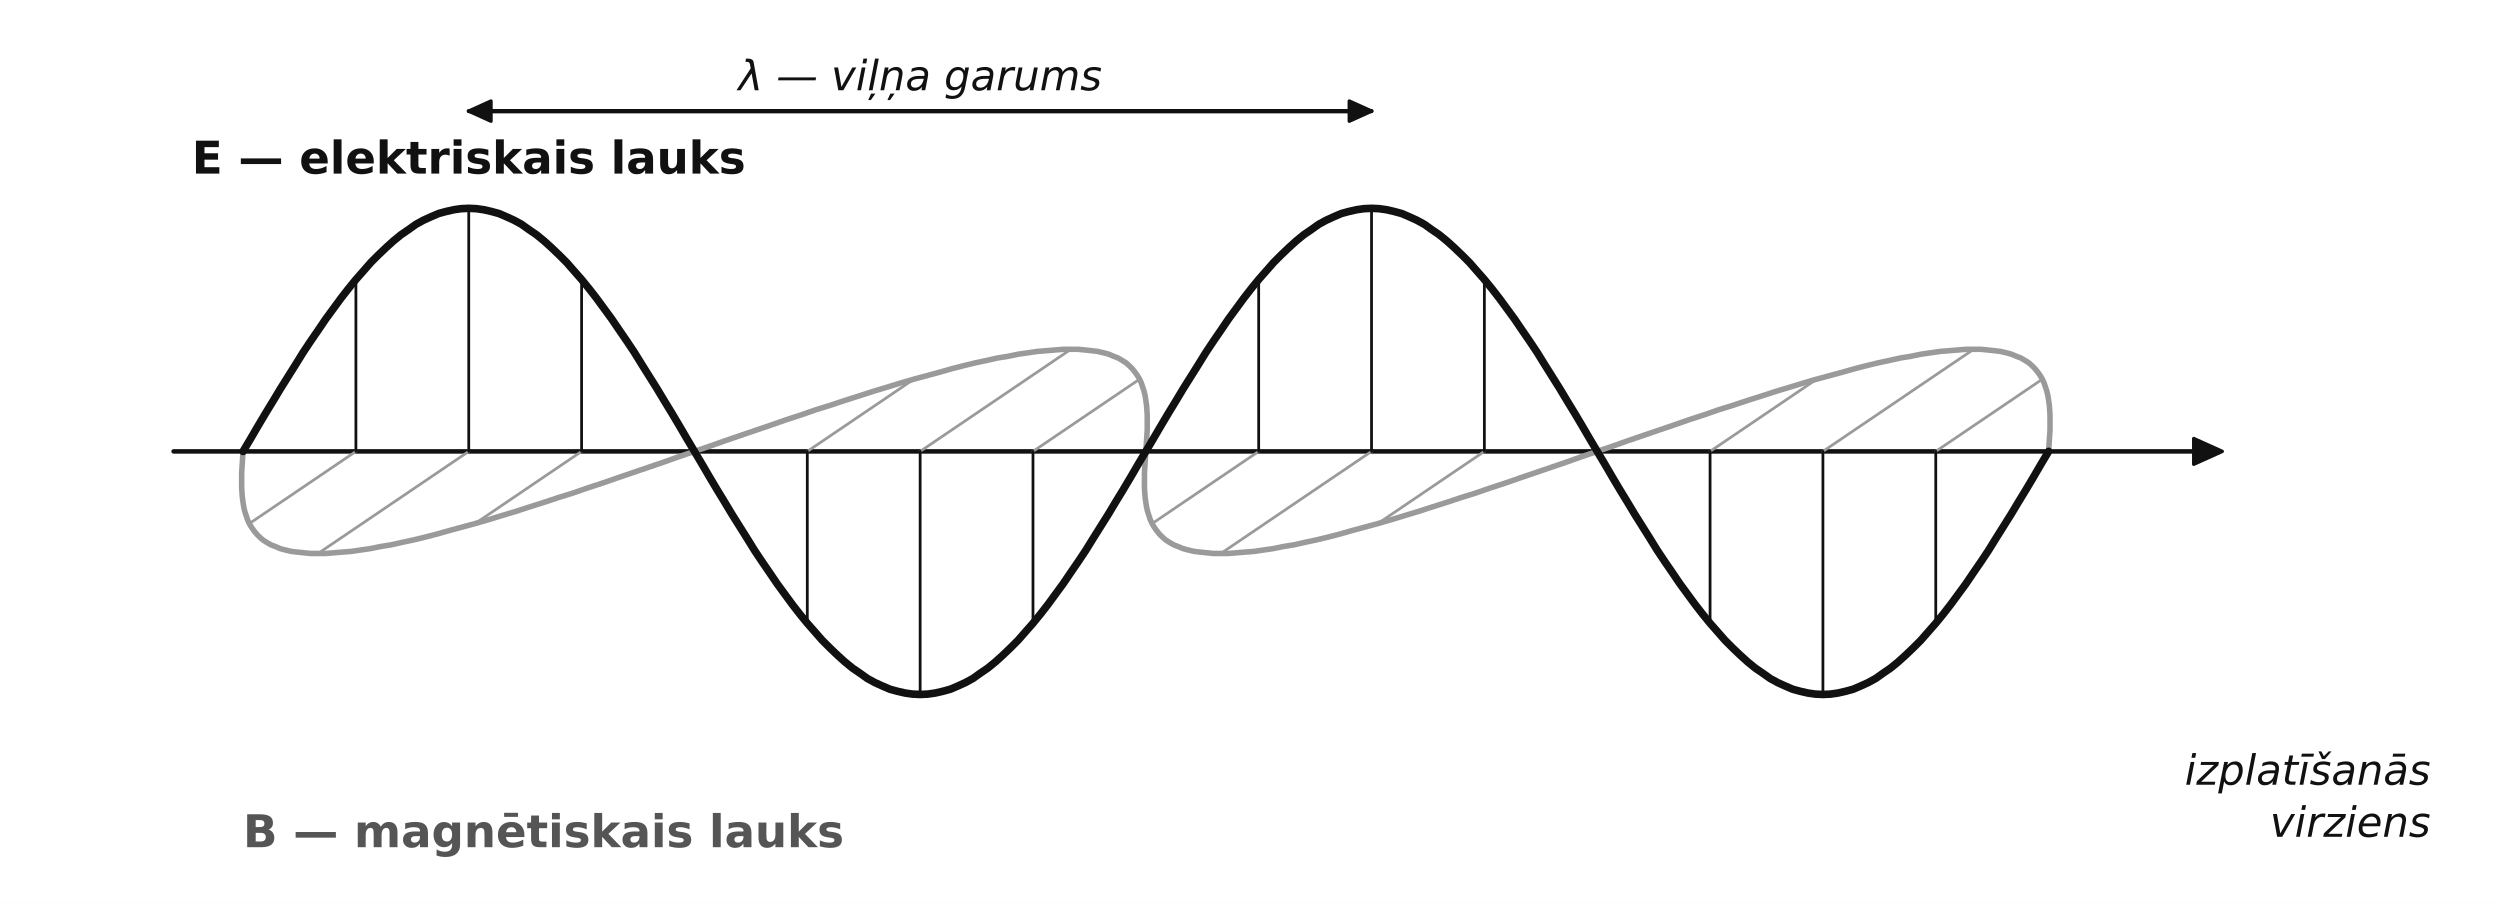
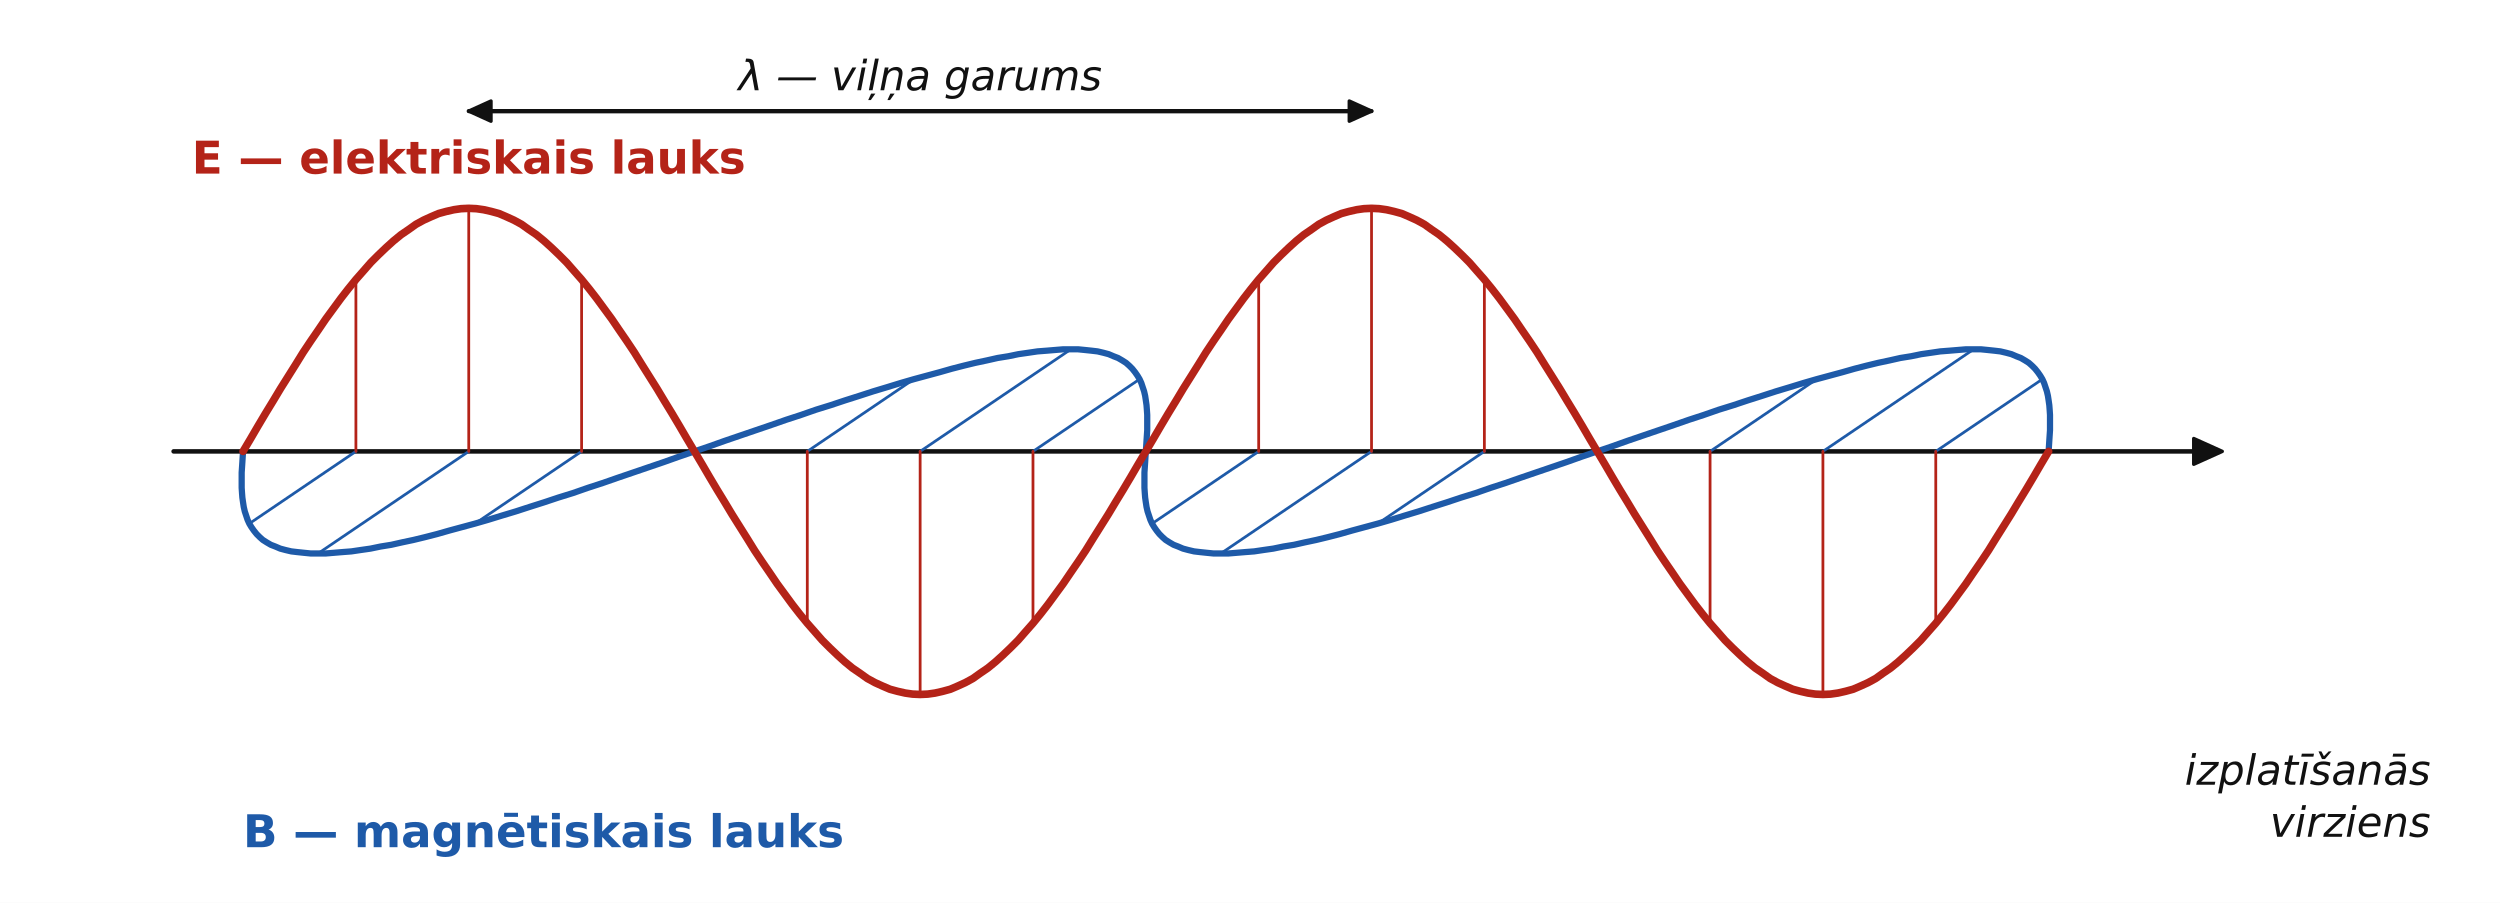
<svg xmlns="http://www.w3.org/2000/svg" viewBox="0 0 720 260" width="720" height="260" font-family="DejaVu Sans, Arial, Helvetica, sans-serif">
  <rect x="0" y="0" width="720" height="260" fill="white" />
  <line x1="50.0" y1="130.0" x2="634.6" y2="130.0" stroke="#111111" stroke-width="1.3" stroke-linecap="round" />
  <polygon points="640.0,130.0 631.8,133.7 631.8,126.3" fill="#111111" stroke="#111111" stroke-width="1" stroke-linejoin="round" stroke-linecap="round" />
  <text x="700.0" y="226.0" text-anchor="end" font-size="12" fill="#111111" font-style="italic">izplatīšanās</text>
  <text x="700.0" y="241.0" text-anchor="end" font-size="12" fill="#111111" font-style="italic">virziens</text>
-   <polyline points="70.0,130.0 69.9,131.5 69.8,133.1 69.7,134.6 69.6,136.1 69.6,137.6 69.6,139.1 69.6,140.5 69.7,142.0 69.8,143.3 70.0,144.7 70.2,146.0 70.5,147.3 70.9,148.5 71.3,149.7 71.8,150.8 72.4,151.8 73.1,152.8 73.9,153.8 74.8,154.7 75.7,155.5 76.8,156.2 78.0,156.9 79.3,157.4 80.7,158.0 82.2,158.4 83.9,158.8 85.6,159.0 87.5,159.2 89.5,159.4 91.6,159.4 93.8,159.4 96.2,159.2 98.6,159.0 101.2,158.8 103.9,158.4 106.7,158.0 109.6,157.4 112.7,156.9 115.8,156.2 119.1,155.5 122.4,154.7 125.9,153.8 129.4,152.8 133.1,151.8 136.8,150.8 140.6,149.7 144.5,148.5 148.5,147.3 152.5,146.0 156.6,144.7 160.8,143.3 165.0,142.0 169.3,140.5 173.6,139.1 177.9,137.6 182.3,136.1 186.7,134.6 191.1,133.1 195.6,131.5 200.0,130.0 204.4,128.5 208.9,126.9 213.3,125.4 217.7,123.9 222.1,122.4 226.4,120.9 230.7,119.5 235.0,118.0 239.2,116.7 243.4,115.3 247.5,114.0 251.5,112.7 255.5,111.5 259.4,110.3 263.2,109.2 266.9,108.2 270.6,107.2 274.1,106.2 277.6,105.3 280.9,104.5 284.2,103.8 287.3,103.1 290.4,102.6 293.3,102.0 296.1,101.6 298.8,101.2 301.4,101.0 303.8,100.8 306.2,100.6 308.4,100.6 310.5,100.6 312.5,100.8 314.4,101.0 316.1,101.2 317.8,101.6 319.3,102.0 320.7,102.6 322.0,103.1 323.2,103.8 324.3,104.5 325.2,105.3 326.1,106.2 326.9,107.2 327.6,108.2 328.2,109.2 328.7,110.3 329.1,111.5 329.5,112.7 329.8,114.0 330.0,115.3 330.2,116.7 330.3,118.0 330.4,119.5 330.4,120.9 330.4,122.4 330.4,123.9 330.3,125.4 330.2,126.9 330.1,128.5 330.0,130.0 329.9,131.5 329.8,133.1 329.7,134.6 329.6,136.1 329.6,137.6 329.6,139.1 329.6,140.5 329.7,142.0 329.8,143.3 330.0,144.7 330.2,146.0 330.5,147.3 330.9,148.5 331.3,149.7 331.8,150.8 332.4,151.8 333.1,152.8 333.9,153.8 334.8,154.7 335.7,155.5 336.8,156.2 338.0,156.9 339.3,157.4 340.7,158.0 342.2,158.4 343.9,158.8 345.6,159.0 347.5,159.2 349.5,159.4 351.6,159.4 353.8,159.4 356.2,159.2 358.6,159.0 361.2,158.8 363.9,158.4 366.7,158.0 369.6,157.4 372.7,156.9 375.8,156.2 379.1,155.5 382.4,154.7 385.9,153.8 389.4,152.8 393.1,151.8 396.8,150.8 400.6,149.7 404.5,148.5 408.5,147.3 412.5,146.0 416.6,144.7 420.8,143.3 425.0,142.0 429.3,140.5 433.6,139.1 437.9,137.6 442.3,136.1 446.7,134.6 451.1,133.1 455.6,131.5 460.0,130.0 464.4,128.5 468.9,126.9 473.3,125.4 477.7,123.9 482.1,122.4 486.4,120.9 490.7,119.5 495.0,118.0 499.2,116.7 503.4,115.3 507.5,114.0 511.5,112.7 515.5,111.5 519.4,110.3 523.2,109.2 526.9,108.2 530.6,107.2 534.1,106.2 537.6,105.3 540.9,104.5 544.2,103.8 547.3,103.1 550.4,102.6 553.3,102.0 556.1,101.6 558.8,101.2 561.4,101.0 563.8,100.8 566.2,100.6 568.4,100.6 570.5,100.6 572.5,100.8 574.4,101.0 576.1,101.2 577.8,101.6 579.3,102.0 580.7,102.6 582.0,103.1 583.2,103.8 584.3,104.5 585.2,105.3 586.1,106.2 586.9,107.2 587.6,108.2 588.2,109.2 588.7,110.3 589.1,111.5 589.5,112.7 589.8,114.0 590.0,115.3 590.2,116.7 590.3,118.0 590.4,119.5 590.4,120.9 590.4,122.4 590.4,123.9 590.3,125.4 590.2,126.9 590.1,128.5 590.0,130.0" fill="none" stroke="#9a9a9a" stroke-width="1.6" stroke-linejoin="round" stroke-linecap="round" />
-   <line x1="102.5" y1="130.0" x2="71.8" y2="150.8" stroke="#9a9a9a" stroke-width="0.8" stroke-linecap="round" />
-   <line x1="135.0" y1="130.0" x2="91.6" y2="159.4" stroke="#9a9a9a" stroke-width="0.8" stroke-linecap="round" />
-   <line x1="167.5" y1="130.0" x2="136.8" y2="150.8" stroke="#9a9a9a" stroke-width="0.8" stroke-linecap="round" />
-   <line x1="232.5" y1="130.0" x2="263.2" y2="109.2" stroke="#9a9a9a" stroke-width="0.8" stroke-linecap="round" />
-   <line x1="265.0" y1="130.0" x2="308.4" y2="100.6" stroke="#9a9a9a" stroke-width="0.8" stroke-linecap="round" />
-   <line x1="297.5" y1="130.0" x2="328.2" y2="109.2" stroke="#9a9a9a" stroke-width="0.8" stroke-linecap="round" />
-   <line x1="362.5" y1="130.0" x2="331.8" y2="150.8" stroke="#9a9a9a" stroke-width="0.8" stroke-linecap="round" />
-   <line x1="395.0" y1="130.0" x2="351.6" y2="159.4" stroke="#9a9a9a" stroke-width="0.8" stroke-linecap="round" />
-   <line x1="427.5" y1="130.0" x2="396.8" y2="150.8" stroke="#9a9a9a" stroke-width="0.8" stroke-linecap="round" />
-   <line x1="492.5" y1="130.0" x2="523.2" y2="109.2" stroke="#9a9a9a" stroke-width="0.8" stroke-linecap="round" />
-   <line x1="525.0" y1="130.0" x2="568.4" y2="100.6" stroke="#9a9a9a" stroke-width="0.8" stroke-linecap="round" />
-   <line x1="557.5" y1="130.0" x2="588.2" y2="109.2" stroke="#9a9a9a" stroke-width="0.8" stroke-linecap="round" />
-   <polyline points="70.0,130.0 72.2,126.3 74.3,122.7 76.5,119.0 78.7,115.4 80.8,111.9 83.0,108.4 85.2,104.9 87.3,101.5 89.5,98.2 91.7,95.0 93.8,91.9 96.0,88.9 98.2,85.9 100.3,83.2 102.5,80.5 104.7,78.0 106.8,75.6 109.0,73.4 111.2,71.3 113.3,69.4 115.5,67.6 117.7,66.1 119.8,64.6 122.0,63.4 124.2,62.4 126.3,61.5 128.5,60.9 130.7,60.4 132.8,60.1 135.0,60.0 137.2,60.1 139.3,60.4 141.5,60.9 143.7,61.5 145.8,62.4 148.0,63.4 150.2,64.6 152.3,66.1 154.5,67.6 156.7,69.4 158.8,71.3 161.0,73.4 163.2,75.6 165.3,78.0 167.5,80.5 169.7,83.2 171.8,85.9 174.0,88.9 176.2,91.9 178.3,95.0 180.5,98.2 182.7,101.5 184.8,104.9 187.0,108.4 189.2,111.9 191.3,115.4 193.5,119.0 195.7,122.7 197.8,126.3 200.0,130.0 202.2,133.7 204.3,137.3 206.5,141.0 208.7,144.6 210.8,148.1 213.0,151.6 215.2,155.1 217.3,158.5 219.5,161.8 221.7,165.0 223.8,168.1 226.0,171.1 228.2,174.1 230.3,176.8 232.5,179.5 234.7,182.0 236.8,184.4 239.0,186.6 241.2,188.7 243.3,190.6 245.5,192.4 247.7,193.9 249.8,195.4 252.0,196.6 254.2,197.6 256.3,198.5 258.5,199.1 260.7,199.6 262.8,199.9 265.0,200.0 267.2,199.9 269.3,199.6 271.5,199.1 273.7,198.5 275.8,197.6 278.0,196.6 280.2,195.4 282.3,193.9 284.5,192.4 286.7,190.6 288.8,188.7 291.0,186.6 293.2,184.4 295.3,182.0 297.5,179.5 299.7,176.8 301.8,174.1 304.0,171.1 306.2,168.1 308.3,165.0 310.5,161.8 312.7,158.5 314.8,155.1 317.0,151.6 319.2,148.1 321.3,144.6 323.5,141.0 325.7,137.3 327.8,133.7 330.0,130.0 332.2,126.3 334.3,122.7 336.5,119.0 338.7,115.4 340.8,111.9 343.0,108.4 345.2,104.9 347.3,101.5 349.5,98.2 351.7,95.0 353.8,91.9 356.0,88.9 358.2,85.9 360.3,83.2 362.5,80.5 364.7,78.0 366.8,75.6 369.0,73.4 371.2,71.3 373.3,69.4 375.5,67.6 377.7,66.1 379.8,64.6 382.0,63.4 384.2,62.4 386.3,61.5 388.5,60.9 390.7,60.4 392.8,60.1 395.0,60.0 397.2,60.1 399.3,60.4 401.5,60.9 403.7,61.5 405.8,62.4 408.0,63.4 410.2,64.6 412.3,66.1 414.5,67.6 416.7,69.4 418.8,71.3 421.0,73.4 423.2,75.6 425.3,78.0 427.5,80.5 429.7,83.2 431.8,85.9 434.0,88.9 436.2,91.9 438.3,95.0 440.5,98.2 442.7,101.5 444.8,104.9 447.0,108.4 449.2,111.9 451.3,115.4 453.5,119.0 455.7,122.7 457.8,126.3 460.0,130.0 462.2,133.7 464.3,137.3 466.5,141.0 468.7,144.6 470.8,148.1 473.0,151.6 475.2,155.1 477.3,158.5 479.5,161.8 481.7,165.0 483.8,168.1 486.0,171.1 488.2,174.1 490.3,176.8 492.5,179.5 494.7,182.0 496.8,184.4 499.0,186.6 501.2,188.7 503.3,190.6 505.5,192.4 507.7,193.9 509.8,195.4 512.0,196.6 514.2,197.6 516.3,198.5 518.5,199.1 520.7,199.6 522.8,199.9 525.0,200.0 527.2,199.9 529.3,199.6 531.5,199.1 533.7,198.5 535.8,197.6 538.0,196.6 540.2,195.4 542.3,193.9 544.5,192.4 546.7,190.6 548.8,188.7 551.0,186.6 553.2,184.4 555.3,182.0 557.5,179.5 559.7,176.8 561.8,174.1 564.0,171.1 566.2,168.1 568.3,165.0 570.5,161.8 572.7,158.5 574.8,155.1 577.0,151.6 579.2,148.1 581.3,144.6 583.5,141.0 585.7,137.3 587.8,133.7 590.0,130.0" fill="none" stroke="#111111" stroke-width="2.2" stroke-linejoin="round" stroke-linecap="round" />
-   <line x1="102.5" y1="130.0" x2="102.5" y2="80.5" stroke="#111111" stroke-width="0.8" stroke-linecap="round" />
-   <line x1="135.0" y1="130.0" x2="135.0" y2="60.0" stroke="#111111" stroke-width="0.8" stroke-linecap="round" />
-   <line x1="167.5" y1="130.0" x2="167.5" y2="80.5" stroke="#111111" stroke-width="0.8" stroke-linecap="round" />
-   <line x1="232.5" y1="130.0" x2="232.5" y2="179.5" stroke="#111111" stroke-width="0.8" stroke-linecap="round" />
-   <line x1="265.0" y1="130.0" x2="265.0" y2="200.0" stroke="#111111" stroke-width="0.8" stroke-linecap="round" />
-   <line x1="297.5" y1="130.0" x2="297.5" y2="179.5" stroke="#111111" stroke-width="0.8" stroke-linecap="round" />
-   <line x1="362.5" y1="130.0" x2="362.5" y2="80.5" stroke="#111111" stroke-width="0.8" stroke-linecap="round" />
-   <line x1="395.0" y1="130.0" x2="395.0" y2="60.0" stroke="#111111" stroke-width="0.8" stroke-linecap="round" />
-   <line x1="427.5" y1="130.0" x2="427.5" y2="80.5" stroke="#111111" stroke-width="0.8" stroke-linecap="round" />
-   <line x1="492.5" y1="130.0" x2="492.5" y2="179.5" stroke="#111111" stroke-width="0.8" stroke-linecap="round" />
-   <line x1="525.0" y1="130.0" x2="525.0" y2="200.0" stroke="#111111" stroke-width="0.8" stroke-linecap="round" />
-   <line x1="557.5" y1="130.0" x2="557.5" y2="179.5" stroke="#111111" stroke-width="0.8" stroke-linecap="round" />
-   <text x="135.0" y="50.0" text-anchor="middle" font-size="13" fill="#111111" font-weight="bold">E — elektriskais lauks</text>
-   <text x="70.0" y="244.0" text-anchor="start" font-size="13" fill="#555" font-weight="bold">B — magnētiskais lauks</text>
+   <polyline points="70.0,130.0 69.9,131.5 69.8,133.1 69.7,134.6 69.6,136.1 69.6,137.6 69.6,139.1 69.6,140.5 69.7,142.0 69.8,143.3 70.0,144.7 70.2,146.0 70.5,147.3 70.9,148.5 71.3,149.7 71.8,150.8 72.4,151.8 73.1,152.8 73.9,153.8 74.8,154.7 75.7,155.5 76.8,156.2 78.0,156.9 79.3,157.4 80.7,158.0 82.2,158.4 83.9,158.8 85.6,159.0 87.5,159.2 89.5,159.4 91.6,159.4 93.8,159.4 96.2,159.2 98.6,159.0 101.2,158.8 103.9,158.4 106.7,158.0 109.6,157.4 112.7,156.9 115.8,156.2 119.1,155.5 122.4,154.7 125.9,153.8 129.4,152.8 133.1,151.8 136.8,150.8 140.6,149.7 144.5,148.5 148.5,147.3 152.5,146.0 156.6,144.7 160.8,143.3 165.0,142.0 169.3,140.5 173.6,139.1 177.9,137.6 182.3,136.1 186.7,134.6 191.1,133.1 195.6,131.5 200.0,130.0 204.4,128.5 208.9,126.9 213.3,125.4 217.7,123.9 222.1,122.4 226.4,120.9 230.7,119.5 235.0,118.0 239.2,116.7 243.4,115.3 247.5,114.0 251.5,112.7 255.5,111.5 259.4,110.3 263.2,109.2 266.9,108.2 270.6,107.2 274.1,106.2 277.6,105.3 280.9,104.5 284.2,103.8 287.3,103.1 290.4,102.6 293.3,102.0 296.1,101.6 298.8,101.2 301.4,101.0 303.8,100.8 306.2,100.6 308.4,100.6 310.5,100.6 312.5,100.8 314.4,101.0 316.1,101.2 317.8,101.6 319.3,102.0 320.7,102.6 322.0,103.1 323.2,103.8 324.3,104.5 325.2,105.3 326.1,106.2 326.9,107.2 327.6,108.2 328.2,109.2 328.7,110.3 329.1,111.5 329.5,112.7 329.8,114.0 330.0,115.3 330.2,116.7 330.3,118.0 330.4,119.5 330.4,120.9 330.4,122.4 330.4,123.9 330.3,125.4 330.2,126.9 330.1,128.5 330.0,130.0 329.9,131.5 329.8,133.1 329.7,134.6 329.6,136.1 329.6,137.6 329.6,139.1 329.6,140.5 329.7,142.0 329.8,143.3 330.0,144.7 330.2,146.0 330.5,147.3 330.9,148.5 331.3,149.7 331.8,150.8 332.4,151.8 333.1,152.8 333.9,153.8 334.8,154.7 335.7,155.5 336.8,156.2 338.0,156.9 339.3,157.4 340.7,158.0 342.2,158.4 343.9,158.8 345.6,159.0 347.5,159.2 349.5,159.4 351.6,159.4 353.8,159.4 356.2,159.2 358.6,159.0 361.2,158.8 363.9,158.4 366.7,158.0 369.6,157.4 372.7,156.9 375.8,156.2 379.1,155.5 382.4,154.7 385.9,153.8 389.4,152.8 393.1,151.8 396.8,150.8 400.6,149.7 404.5,148.5 408.5,147.3 412.5,146.0 416.6,144.7 420.8,143.3 425.0,142.0 429.3,140.5 433.6,139.1 437.9,137.6 442.3,136.1 446.7,134.6 451.1,133.1 455.6,131.5 460.0,130.0 464.4,128.5 468.9,126.9 473.3,125.4 477.7,123.9 482.1,122.4 486.4,120.9 490.7,119.5 495.0,118.0 499.2,116.7 503.4,115.3 507.5,114.0 511.5,112.7 515.5,111.5 519.4,110.3 523.2,109.2 526.9,108.2 530.6,107.2 534.1,106.2 537.6,105.3 540.9,104.5 544.2,103.8 547.3,103.1 550.4,102.6 553.3,102.0 556.1,101.6 558.8,101.2 561.4,101.0 563.8,100.8 566.2,100.6 568.4,100.6 570.5,100.6 572.5,100.8 574.4,101.0 576.1,101.2 577.8,101.6 579.3,102.0 580.7,102.6 582.0,103.1 583.2,103.8 584.3,104.5 585.2,105.3 586.1,106.2 586.9,107.2 587.6,108.2 588.2,109.2 588.7,110.3 589.1,111.5 589.5,112.7 589.8,114.0 590.0,115.3 590.2,116.7 590.3,118.0 590.4,119.5 590.4,120.9 590.4,122.4 590.4,123.9 590.3,125.4 590.2,126.9 590.1,128.5 590.0,130.0" fill="none" stroke="#1e5aa8" stroke-width="1.8" stroke-linejoin="round" stroke-linecap="round" />
+   <line x1="102.5" y1="130.0" x2="71.8" y2="150.8" stroke="#1e5aa8" stroke-width="0.8" stroke-linecap="round" />
+   <line x1="135.0" y1="130.0" x2="91.6" y2="159.4" stroke="#1e5aa8" stroke-width="0.8" stroke-linecap="round" />
+   <line x1="167.5" y1="130.0" x2="136.8" y2="150.8" stroke="#1e5aa8" stroke-width="0.8" stroke-linecap="round" />
+   <line x1="232.5" y1="130.0" x2="263.2" y2="109.2" stroke="#1e5aa8" stroke-width="0.8" stroke-linecap="round" />
+   <line x1="265.0" y1="130.0" x2="308.4" y2="100.6" stroke="#1e5aa8" stroke-width="0.8" stroke-linecap="round" />
+   <line x1="297.5" y1="130.0" x2="328.2" y2="109.2" stroke="#1e5aa8" stroke-width="0.8" stroke-linecap="round" />
+   <line x1="362.5" y1="130.0" x2="331.8" y2="150.8" stroke="#1e5aa8" stroke-width="0.8" stroke-linecap="round" />
+   <line x1="395.0" y1="130.0" x2="351.6" y2="159.4" stroke="#1e5aa8" stroke-width="0.8" stroke-linecap="round" />
+   <line x1="427.5" y1="130.0" x2="396.8" y2="150.8" stroke="#1e5aa8" stroke-width="0.8" stroke-linecap="round" />
+   <line x1="492.5" y1="130.0" x2="523.2" y2="109.2" stroke="#1e5aa8" stroke-width="0.8" stroke-linecap="round" />
+   <line x1="525.0" y1="130.0" x2="568.4" y2="100.6" stroke="#1e5aa8" stroke-width="0.8" stroke-linecap="round" />
+   <line x1="557.5" y1="130.0" x2="588.2" y2="109.2" stroke="#1e5aa8" stroke-width="0.8" stroke-linecap="round" />
+   <polyline points="70.0,130.0 72.2,126.3 74.3,122.7 76.5,119.0 78.7,115.4 80.8,111.9 83.0,108.4 85.2,104.9 87.3,101.5 89.5,98.2 91.7,95.0 93.8,91.9 96.0,88.9 98.2,85.9 100.3,83.2 102.5,80.5 104.7,78.0 106.8,75.6 109.0,73.4 111.2,71.3 113.3,69.4 115.5,67.6 117.7,66.1 119.8,64.6 122.0,63.4 124.2,62.4 126.3,61.5 128.5,60.9 130.7,60.4 132.8,60.1 135.0,60.0 137.2,60.1 139.3,60.4 141.5,60.9 143.7,61.5 145.8,62.4 148.0,63.4 150.2,64.6 152.3,66.1 154.5,67.6 156.7,69.4 158.8,71.3 161.0,73.4 163.2,75.6 165.3,78.0 167.5,80.5 169.7,83.2 171.8,85.9 174.0,88.9 176.2,91.9 178.3,95.0 180.5,98.2 182.7,101.5 184.8,104.9 187.0,108.4 189.2,111.9 191.3,115.4 193.5,119.0 195.7,122.7 197.8,126.3 200.0,130.0 202.2,133.7 204.3,137.3 206.5,141.0 208.7,144.6 210.8,148.1 213.0,151.6 215.2,155.1 217.3,158.5 219.5,161.8 221.7,165.0 223.8,168.1 226.0,171.1 228.2,174.1 230.3,176.8 232.5,179.5 234.7,182.0 236.8,184.4 239.0,186.6 241.2,188.7 243.3,190.6 245.5,192.4 247.7,193.9 249.8,195.4 252.0,196.6 254.2,197.6 256.3,198.5 258.5,199.1 260.7,199.6 262.8,199.9 265.0,200.0 267.2,199.9 269.3,199.6 271.5,199.1 273.7,198.5 275.8,197.6 278.0,196.6 280.2,195.4 282.3,193.9 284.5,192.4 286.7,190.6 288.8,188.7 291.0,186.6 293.2,184.4 295.3,182.0 297.5,179.5 299.7,176.8 301.8,174.1 304.0,171.1 306.2,168.1 308.3,165.0 310.5,161.8 312.7,158.5 314.8,155.1 317.0,151.6 319.2,148.1 321.3,144.6 323.5,141.0 325.7,137.3 327.8,133.7 330.0,130.0 332.2,126.3 334.3,122.7 336.5,119.0 338.7,115.4 340.8,111.9 343.0,108.4 345.2,104.9 347.3,101.5 349.5,98.2 351.7,95.0 353.8,91.9 356.0,88.9 358.2,85.9 360.3,83.2 362.5,80.5 364.7,78.0 366.8,75.6 369.0,73.4 371.2,71.3 373.3,69.4 375.5,67.6 377.7,66.1 379.8,64.6 382.0,63.4 384.2,62.4 386.3,61.5 388.5,60.9 390.7,60.4 392.8,60.1 395.0,60.0 397.2,60.1 399.3,60.4 401.5,60.9 403.7,61.5 405.8,62.4 408.0,63.4 410.2,64.6 412.3,66.1 414.5,67.6 416.7,69.4 418.8,71.3 421.0,73.4 423.2,75.6 425.3,78.0 427.5,80.5 429.7,83.2 431.8,85.9 434.0,88.9 436.2,91.9 438.3,95.0 440.5,98.2 442.7,101.5 444.8,104.9 447.0,108.4 449.2,111.9 451.3,115.4 453.5,119.0 455.7,122.7 457.8,126.3 460.0,130.0 462.2,133.7 464.3,137.3 466.5,141.0 468.7,144.6 470.8,148.1 473.0,151.6 475.2,155.1 477.3,158.5 479.5,161.8 481.7,165.0 483.8,168.1 486.0,171.1 488.2,174.1 490.3,176.8 492.5,179.5 494.7,182.0 496.8,184.4 499.0,186.6 501.2,188.7 503.3,190.6 505.5,192.4 507.7,193.9 509.8,195.4 512.0,196.6 514.2,197.6 516.3,198.5 518.5,199.1 520.7,199.6 522.8,199.9 525.0,200.0 527.2,199.9 529.3,199.6 531.5,199.1 533.7,198.5 535.8,197.6 538.0,196.6 540.2,195.4 542.3,193.9 544.5,192.4 546.7,190.6 548.8,188.7 551.0,186.6 553.2,184.4 555.3,182.0 557.5,179.5 559.7,176.8 561.8,174.1 564.0,171.1 566.2,168.1 568.3,165.0 570.5,161.8 572.7,158.5 574.8,155.1 577.0,151.6 579.2,148.1 581.3,144.6 583.5,141.0 585.7,137.3 587.8,133.7 590.0,130.0" fill="none" stroke="#b42318" stroke-width="2.2" stroke-linejoin="round" stroke-linecap="round" />
+   <line x1="102.5" y1="130.0" x2="102.5" y2="80.5" stroke="#b42318" stroke-width="0.8" stroke-linecap="round" />
+   <line x1="135.0" y1="130.0" x2="135.0" y2="60.0" stroke="#b42318" stroke-width="0.8" stroke-linecap="round" />
+   <line x1="167.5" y1="130.0" x2="167.5" y2="80.5" stroke="#b42318" stroke-width="0.8" stroke-linecap="round" />
+   <line x1="232.5" y1="130.0" x2="232.5" y2="179.5" stroke="#b42318" stroke-width="0.8" stroke-linecap="round" />
+   <line x1="265.0" y1="130.0" x2="265.0" y2="200.0" stroke="#b42318" stroke-width="0.8" stroke-linecap="round" />
+   <line x1="297.5" y1="130.0" x2="297.5" y2="179.5" stroke="#b42318" stroke-width="0.8" stroke-linecap="round" />
+   <line x1="362.5" y1="130.0" x2="362.5" y2="80.5" stroke="#b42318" stroke-width="0.8" stroke-linecap="round" />
+   <line x1="395.0" y1="130.0" x2="395.0" y2="60.0" stroke="#b42318" stroke-width="0.8" stroke-linecap="round" />
+   <line x1="427.5" y1="130.0" x2="427.5" y2="80.5" stroke="#b42318" stroke-width="0.8" stroke-linecap="round" />
+   <line x1="492.5" y1="130.0" x2="492.5" y2="179.5" stroke="#b42318" stroke-width="0.8" stroke-linecap="round" />
+   <line x1="525.0" y1="130.0" x2="525.0" y2="200.0" stroke="#b42318" stroke-width="0.8" stroke-linecap="round" />
+   <line x1="557.5" y1="130.0" x2="557.5" y2="179.5" stroke="#b42318" stroke-width="0.8" stroke-linecap="round" />
+   <text x="135.0" y="50.0" text-anchor="middle" font-size="13" fill="#b42318" font-weight="bold">E — elektriskais lauks</text>
+   <text x="70.0" y="244.0" text-anchor="start" font-size="13" fill="#1e5aa8" font-weight="bold">B — magnētiskais lauks</text>
  <line x1="135.0" y1="32.0" x2="390.8" y2="32.0" stroke="#111111" stroke-width="1.2" stroke-linecap="round" />
  <polygon points="395.0,32.0 388.6,34.9 388.6,29.1" fill="#111111" stroke="#111111" stroke-width="1" stroke-linejoin="round" stroke-linecap="round" />
  <line x1="395.0" y1="32.0" x2="139.2" y2="32.0" stroke="#111111" stroke-width="1.2" stroke-linecap="round" />
  <polygon points="135.0,32.0 141.4,29.1 141.4,34.9" fill="#111111" stroke="#111111" stroke-width="1" stroke-linejoin="round" stroke-linecap="round" />
  <text x="265.0" y="26.0" text-anchor="middle" font-size="12" fill="#111111" font-style="italic">λ — viļņa garums</text>
</svg>
